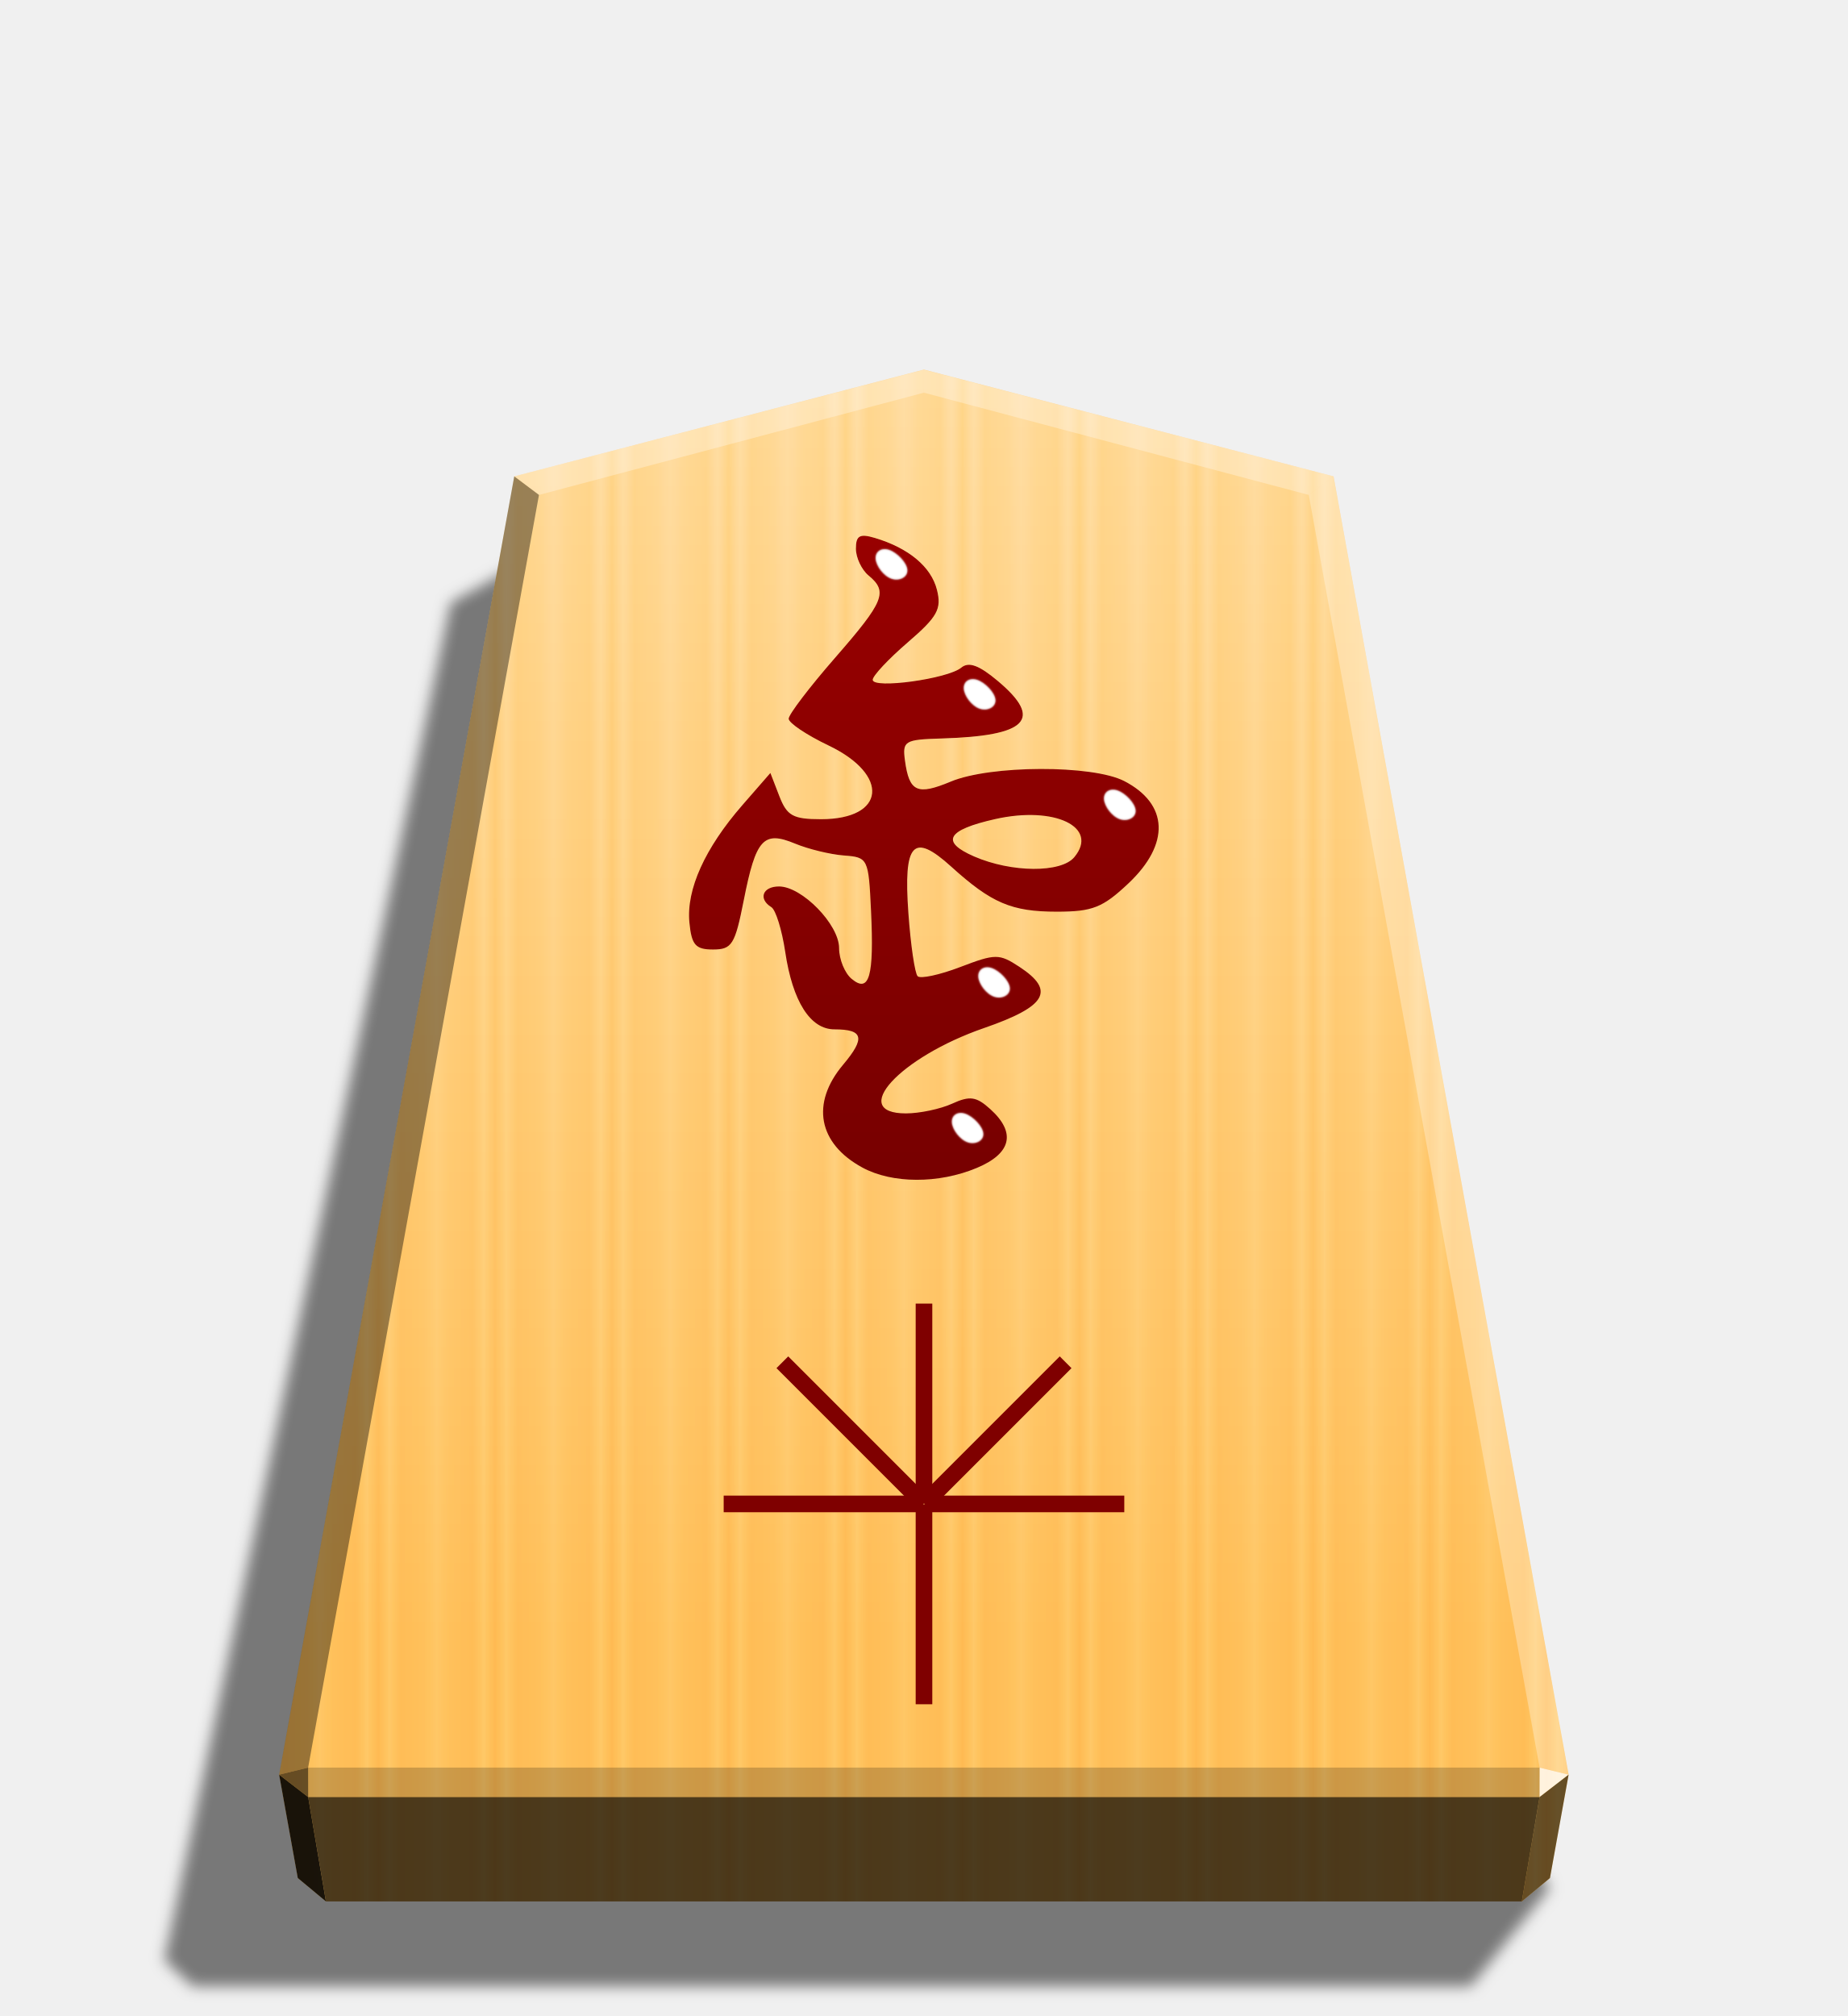
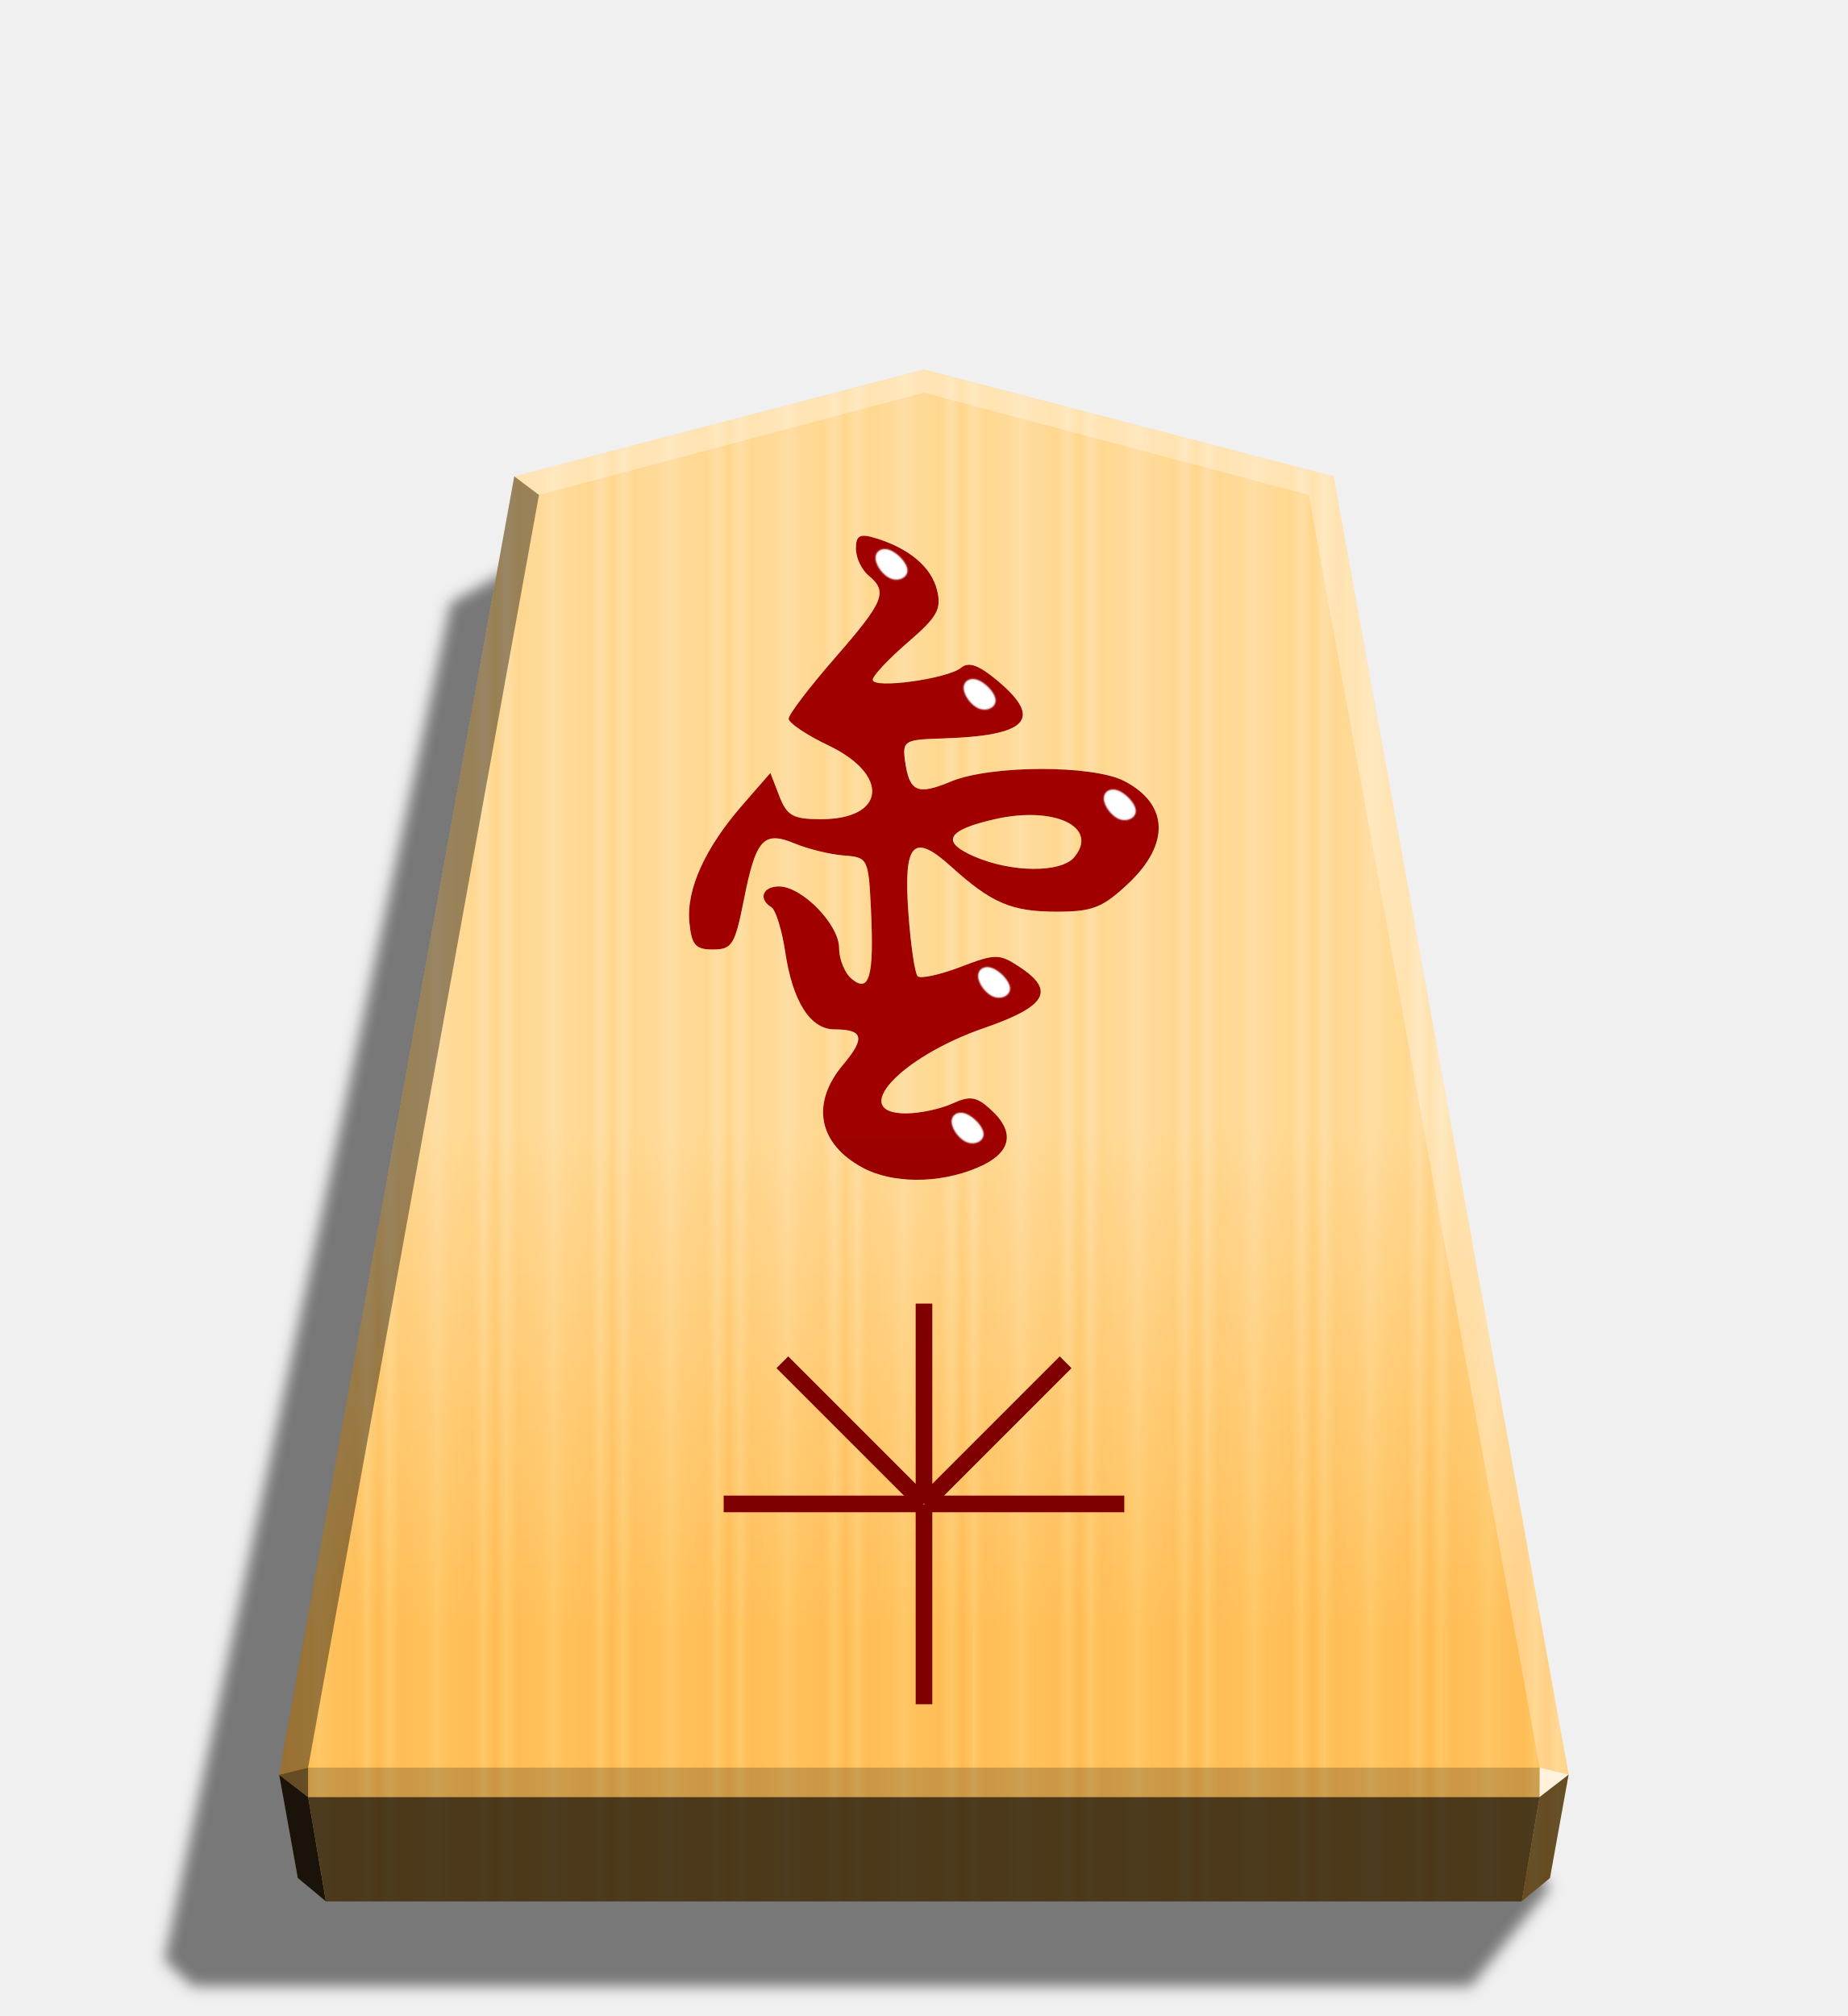
<svg xmlns="http://www.w3.org/2000/svg" xmlns:xlink="http://www.w3.org/1999/xlink" width="498.898" height="544.252" viewBox="0 0 1320 1440">
-   <style>.B{filter:url(#E)}.C{color-interpolation-filters:sRGB}</style>
+   <style>.E{filter:url(#D)}.F{color-interpolation-filters:sRGB}</style>
  <defs>
-     <linearGradient>
-       <stop offset="0" stop-color="#fff" />
-       <stop offset=".506" />
-     </linearGradient>
-     <linearGradient id="B" x1="-1430.769" y1="-77.47" x2="-1409.955" y2="-77.47" spreadMethod="reflect" gradientUnits="userSpaceOnUse">
+     <linearGradient id="A" x1="-1430.769" y1="-77.47" x2="-1409.955" y2="-77.47" spreadMethod="reflect" gradientUnits="userSpaceOnUse">
      <stop offset="0" stop-color="#ffd285" />
      <stop offset=".232" stop-color="#ffcd79" />
      <stop offset=".616" stop-color="#ffca73" />
      <stop offset=".808" stop-color="#ffd386" />
      <stop offset="1" stop-color="#ffc86e" />
    </linearGradient>
-     <linearGradient id="C" x1="-899.903" y1="-319.311" x2="-899.906" y2="125.211" gradientUnits="userSpaceOnUse">
-       <stop offset="0" stop-color="#fff" />
+     <linearGradient id="B" x1="-899.903" y1="-319.311" x2="-899.906" y2="125.211" gradientUnits="userSpaceOnUse">
+       <stop offset=".599" stop-color="#fff" />
      <stop offset="1" />
    </linearGradient>
-     <filter id="D" x="-.012" y="-.011" width="1.024" height="1.023" class="C">
+     <filter id="C" x="-.012" y="-.011" width="1.024" height="1.023" class="F">
      <feGaussianBlur stdDeviation="2.441" />
    </filter>
-     <filter id="E" x="-.079" y="-.083" width="1.159" height="1.166" class="C">
+     <filter id="D" x="-.079" y="-.083" width="1.159" height="1.166" class="F">
      <feGaussianBlur stdDeviation=".392" />
    </filter>
-     <path id="F" d="M-2567.052-177.85c2.955 1.031 6.529 4.742 6.735 7.422s-2.955 4.33-5.91 3.299-5.704-4.742-5.91-7.422 2.131-4.33 5.086-3.299z" />
+     <path id="E" d="M-2567.052-177.85c2.955 1.031 6.529 4.742 6.735 7.422s-2.955 4.33-5.91 3.299-5.704-4.742-5.91-7.422 2.131-4.33 5.086-3.299z" />
  </defs>
-   <path style="mix-blend-mode:multiply" d="M-2728.669 265.144l28.198 35.189h455.354l10.087-9.413-101.985-483.44-31.462-17.601z" transform="matrix(-2.0051 0 0 2.0051 -4364.078 816.6622)" opacity=".5" filter="url(#D)" />
-   <path d="M-1215.568-283.246l-145.942 38.045-83.762 462.487 6.639 36.814 10.024 8.338h426.077l10.024-8.338 6.639-36.814-83.759-462.487z" fill="url(#B)" transform="matrix(2.0051 0 0 2.0051 3097.382 831.9343)" />
+   <path style="mix-blend-mode:multiply" d="M-2728.669 265.144l28.198 35.189h455.354l10.087-9.413-101.985-483.44-31.462-17.601z" transform="matrix(-2.0051 0 0 2.0051 -4364.078 816.6622)" opacity=".5" filter="url(#C)" />
+   <path d="M-1215.568-283.246l-145.942 38.045-83.762 462.487 6.639 36.814 10.024 8.338h426.077l10.024-8.338 6.639-36.814-83.759-462.487z" fill="url(#A)" transform="matrix(2.0051 0 0 2.0051 3097.382 831.9343)" />
  <g transform="matrix(1.9108 0 0 1.9108 5540.426 732.7015)">
    <path d="M-2577.102 52.997c-16.549-8.981-19.376-23.989-7.237-38.416 8.416-10.002 7.629-13.246-3.217-13.246-9.03 0-15.642-10.411-18.411-28.992-1.218-8.169-3.546-15.676-5.174-16.682-5.004-3.093-3.284-7.743 2.865-7.743 8.575 0 22.454 14.237 22.454 23.032 0 4.191 2.104 9.367 4.676 11.502 6.629 5.501 8.431-.793 7.269-25.382-.93-19.667-1.118-20.051-10.16-20.735-5.067-.383-13.276-2.38-18.242-4.437-11.84-4.904-14.65-1.802-19.187 21.186-3.27 16.564-4.416 18.401-11.488 18.401-6.55 0-8.018-1.681-8.833-10.118-1.189-12.303 5.8-27.778 19.798-43.843l10.479-12.026 3.34 8.641c2.853 7.38 5.13 8.641 15.602 8.641 24.138 0 25.833-16.56 2.819-27.555-8.209-3.922-14.925-8.427-14.925-10.012s7.777-11.799 17.282-22.697c18.48-21.19 19.93-24.751 12.569-30.86-2.592-2.151-4.713-6.662-4.713-10.023 0-4.868 1.438-5.682 7.07-4.001 12.667 3.781 21.069 10.796 23.227 19.395 1.809 7.205.214 10.071-10.948 19.685-7.186 6.189-13.065 12.466-13.065 13.95 0 3.512 28.042-.331 33.11-4.538 2.798-2.322 6.644-.917 13.671 4.997 17.103 14.391 11.06 20.537-21.119 21.479-13.715.402-14.597.935-13.608 8.235 1.591 11.747 4.585 13.123 17.139 7.878 14.834-6.198 53.012-6.309 64.848-.188 16.572 8.57 17.186 23.512 1.572 38.237-9.622 9.075-13.435 10.583-26.752 10.583-16.956 0-24.419-3.181-39.525-16.85-14.244-12.888-17.883-8.932-16 17.39.853 11.924 2.412 22.541 3.464 23.593s8.226-.498 15.942-3.445c13.137-5.017 14.541-5.023 22.066-.092 13.61 8.917 10.222 14.806-13.174 22.898-31.576 10.922-50.793 31.92-29.213 31.92 5.104 0 12.875-1.638 17.269-3.641 6.658-3.034 9.041-2.69 14.288 2.058 9.693 8.772 7.894 16.542-5.084 21.965-14.264 5.96-31.604 5.902-42.743-.143zm79.229-116.037c9.318-11.227-7.366-19.244-29.609-14.227-18.066 4.075-20.528 8.474-7.828 13.985 13.989 6.07 32.501 6.19 37.437.242z" fill="maroon" />
    <g fill="#fff">
-       <use xlink:href="#F" class="B" />
-       <use xlink:href="#F" x="32.947" y="48.587" class="B" />
-       <use xlink:href="#F" x="85.357" y="89.893" class="B" />
-       <use xlink:href="#F" x="38.349" y="156.282" class="B" />
-       <use xlink:href="#F" x="28.453" y="210.712" class="B" />
+       <use xlink:href="#E" class="E" />
+       <use xlink:href="#E" x="32.947" y="48.587" class="E" />
+       <use xlink:href="#E" x="85.357" y="89.893" class="E" />
+       <use xlink:href="#E" x="38.349" y="156.282" class="E" />
+       <use xlink:href="#E" x="28.453" y="210.712" class="E" />
    </g>
  </g>
-   <path d="M-899.903-323.401l-145.942 37.996-83.762 462.487 6.639 36.814 10.024 8.338h426.077l10.024-8.338 6.639-36.814-83.759-462.487z" opacity=".25" fill="url(#C)" transform="matrix(2.0051 0 0 2.0051 2464.431 912.5491)" style="mix-blend-mode:overlay" />
+   <path d="M-899.903-323.401l-145.942 37.996-83.762 462.487 6.639 36.814 10.024 8.338h426.077l10.024-8.338 6.639-36.814-83.759-462.487z" opacity=".25" fill="url(#B)" transform="matrix(2.0051 0 0 2.0051 2464.431 912.5491)" style="mix-blend-mode:overlay" />
  <g fill="#7f0000">
    <path d="M654.153 1074.616h11.87v142.705h-11.87zm11.87-.772h-11.87V931.138h11.87z" />
    <path d="M659.698 1068.294v11.87H516.993v-11.87zm.775 11.87v-11.87h142.705v11.87z" />
    <path d="M664.558 1078.152l-8.393-8.393 100.908-100.908 8.393 8.393z" />
    <path d="M664.01 1069.759l-8.393 8.393-100.908-100.908 8.393-8.393z" />
  </g>
  <path d="M1099.875 1262.57l-.043 21.064 20.75-16.013-20.707-5.052z" opacity=".8" fill="#fff" />
  <path d="M1120.582 1267.622l-20.75 16.013-12.661 74.524 20.099-16.719 13.312-73.818z" opacity=".6" />
  <g fill="#fff">
    <path d="M367.372 340.273l17.664 13.248 274.969-73.032v-16.402z" opacity=".3" />
    <path d="M952.633 340.273l-17.664 13.248-274.964-73.032v-16.402z" opacity=".3" />
    <path d="M952.633 340.273l-17.664 13.248 164.905 909.049 20.707 5.052z" opacity=".3" />
  </g>
  <path d="M367.372 340.273l17.664 13.248-164.91 909.049-20.707 5.052z" opacity=".4" />
  <path d="M199.418 1267.622l20.75 16.013 12.661 74.524-20.099-16.719-13.312-73.818z" opacity=".9" />
  <path d="M220.126 1262.57l.043 21.064-20.75-16.013 20.707-5.052z" opacity=".6" />
  <path d="M220.126 1262.57h879.749l-.043 21.064H220.168l-.043-21.064z" opacity=".2" />
  <path d="M1099.832 1283.634l-12.661 74.524H232.829l-12.661-74.524h879.663z" opacity=".7" />
</svg>
